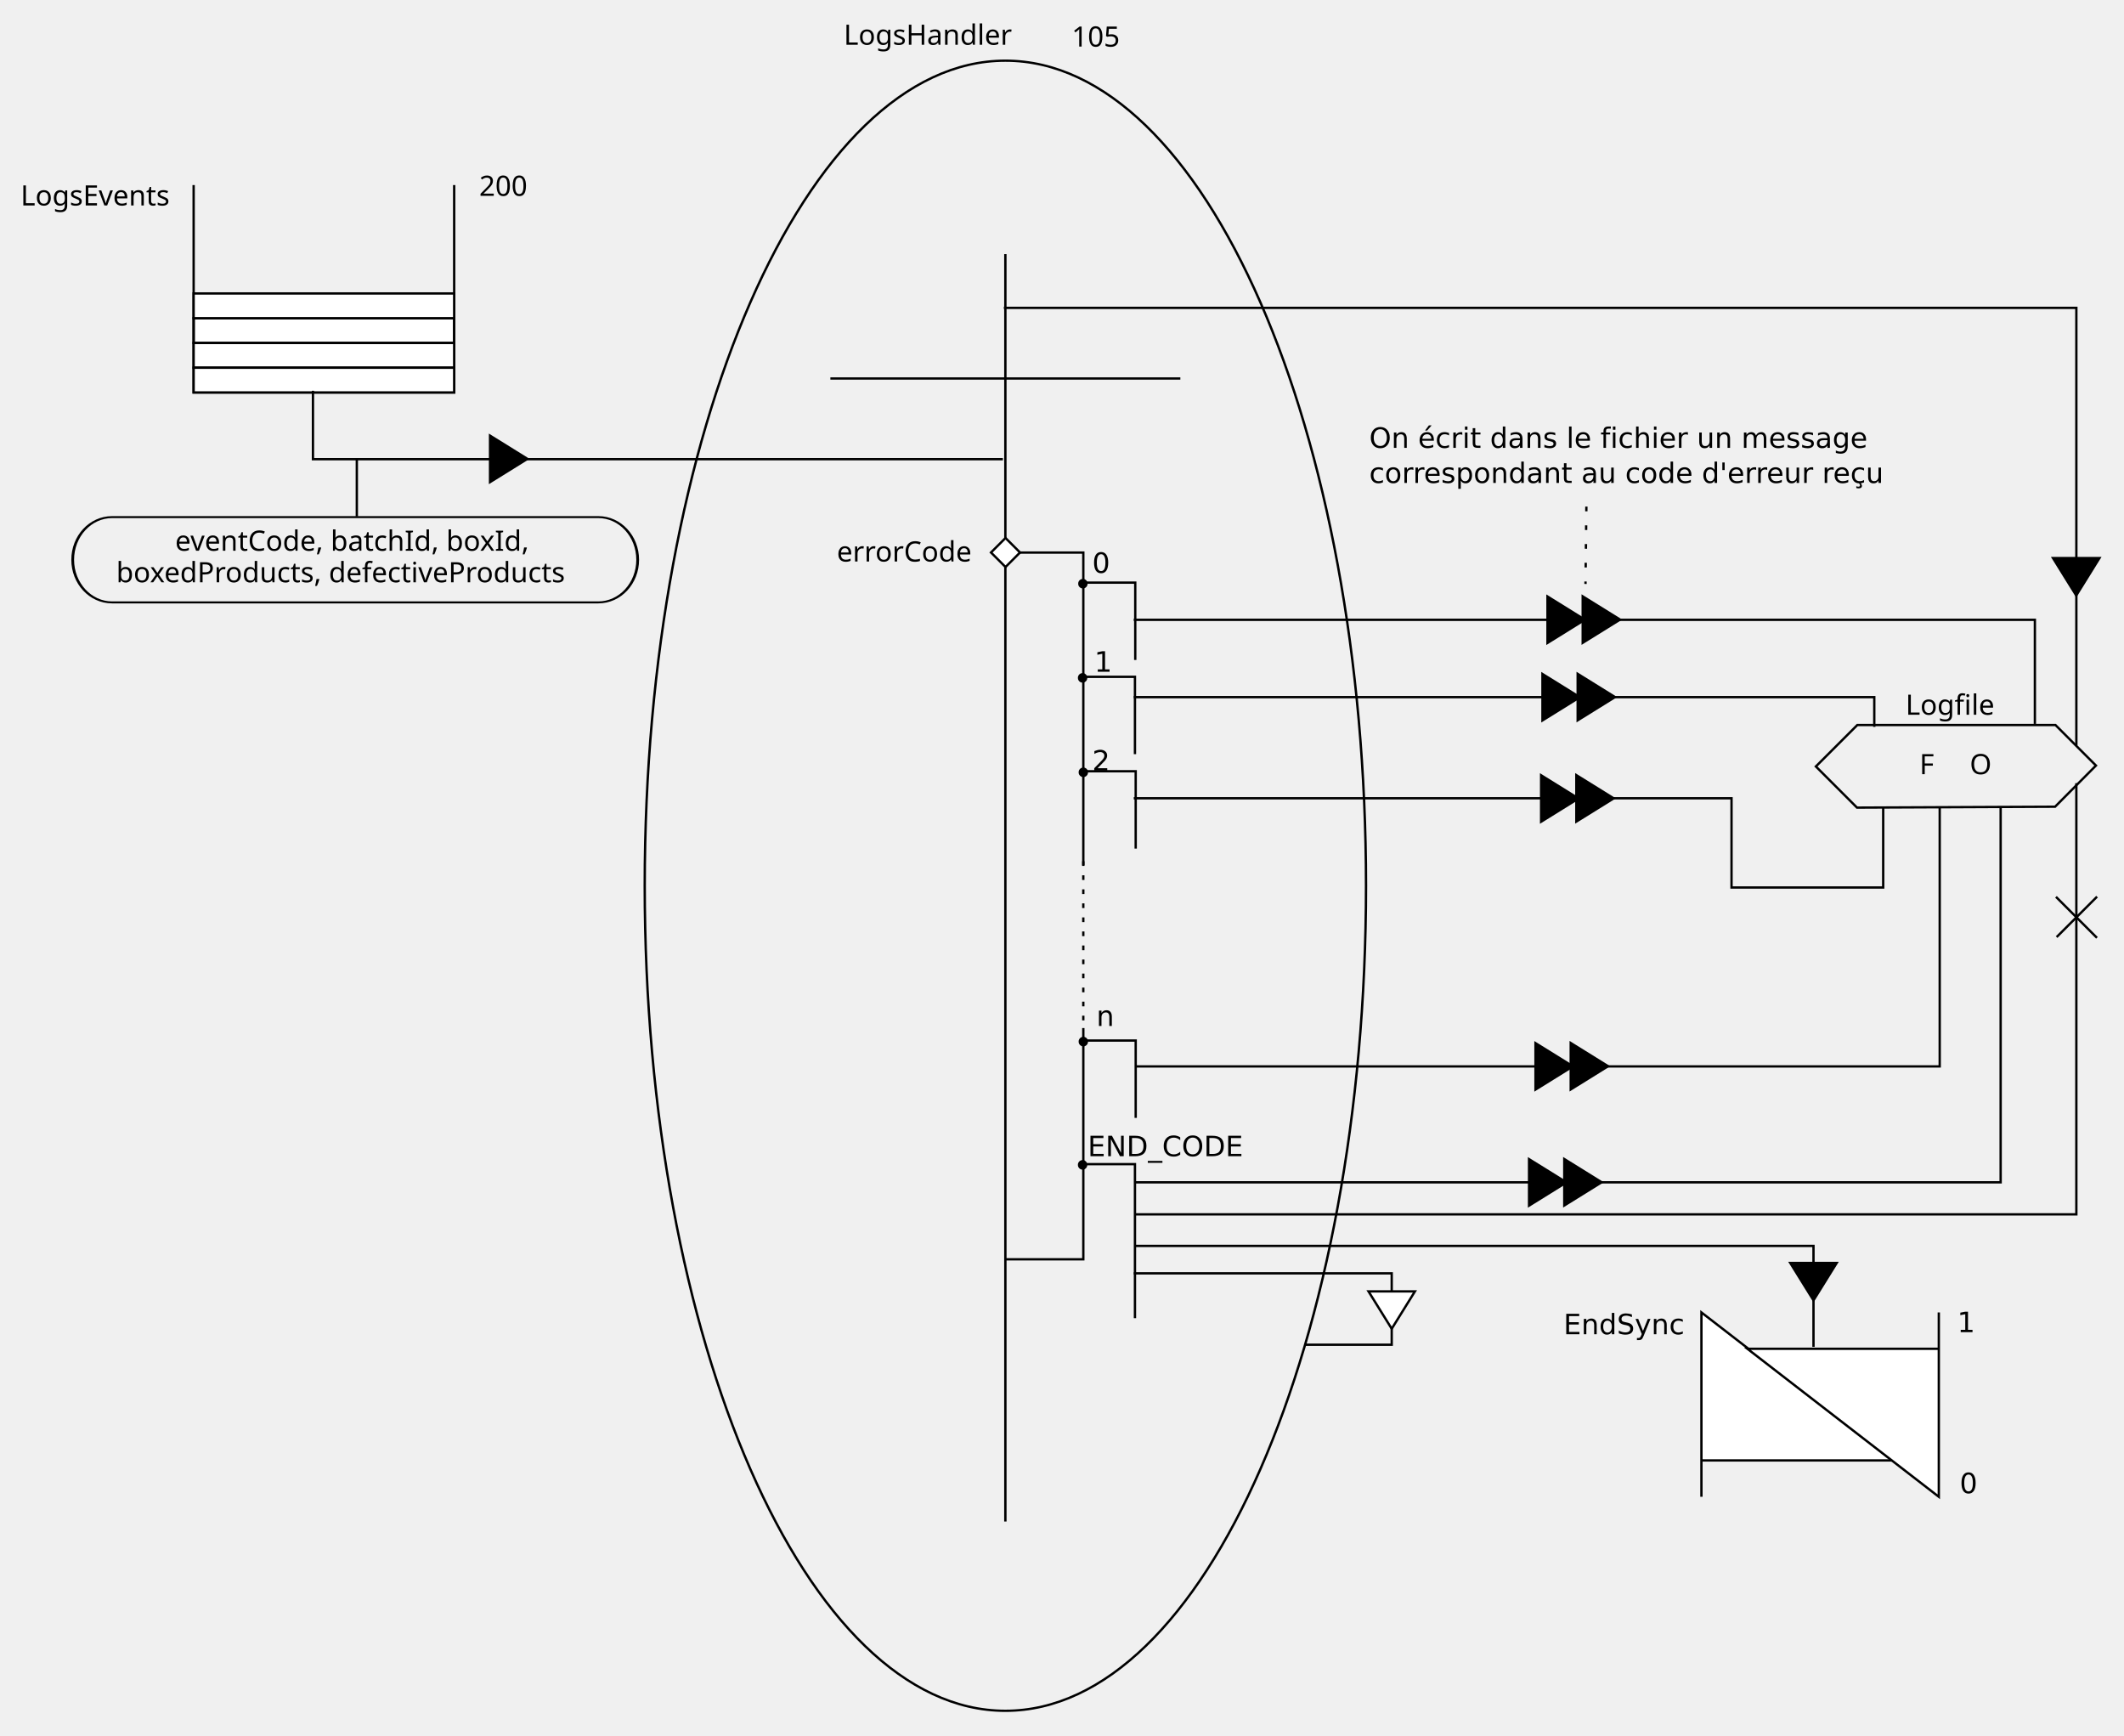
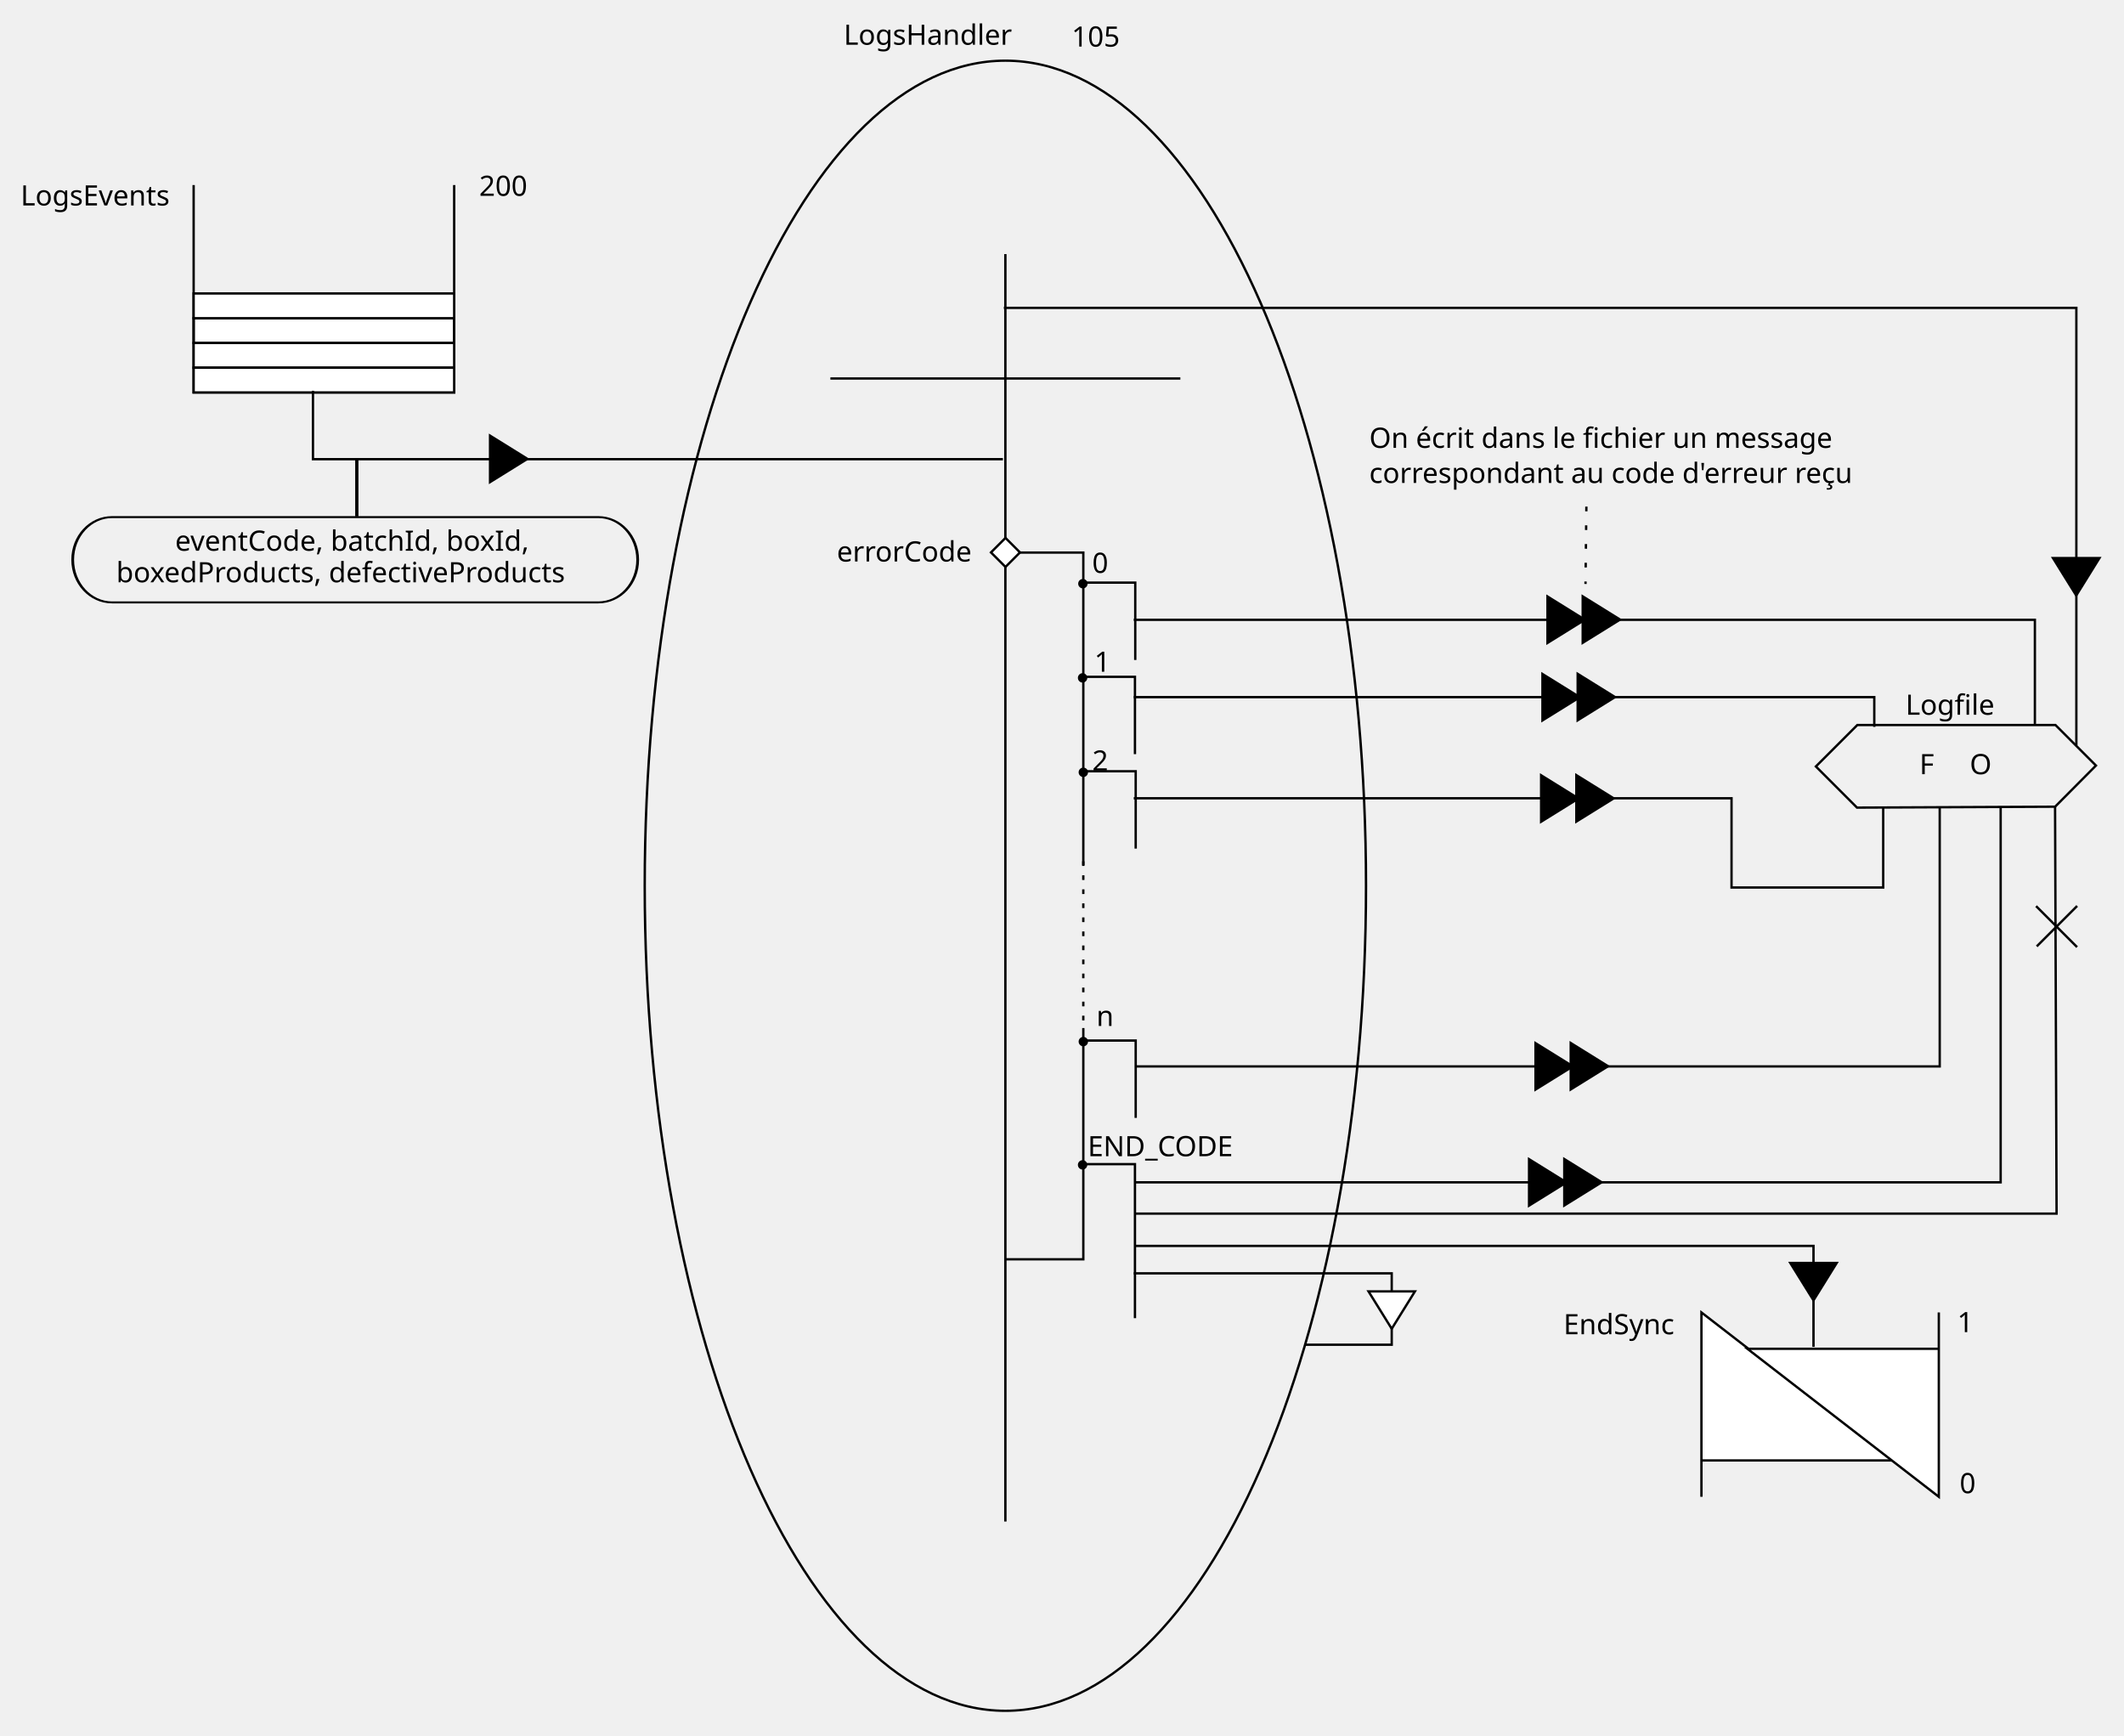
- <svg xmlns="http://www.w3.org/2000/svg" version="1.1" id="Layer_1" x="0px" y="0px" width="907.883" height="741.652" viewBox="0 0 907.883 741.652" xml:space="preserve">
-   <defs id="defs103">
-     <marker orient="auto" refY="0" refX="0" id="Arrow2Lend" style="overflow:visible">
-       <path id="path4128" style="font-size:12px;fill-rule:evenodd;stroke-width:0.625;stroke-linejoin:round" d="M 8.719,4.034 -2.207,0.016 8.719,-4.002 c -1.745,2.372 -1.735,5.617 -6e-7,8.035 z" transform="matrix(-1.1,0,0,-1.1,-1.1,0)" />
-     </marker>
-   </defs>
+ <svg xmlns="http://www.w3.org/2000/svg" version="1.1" id="Layer_1" x="0px" y="0px" width="907.883px" height="741.652px" viewBox="0 0 907.883 741.652" enable-background="new 0 0 907.883 741.652" xml:space="preserve">
+   <defs>
+ 	
+ 	
+ 		</defs>
  <g id="g3850" transform="translate(54.49434,-34.35297)">
-     <rect id="rect31" height="10.577" width="111.363" style="fill:#ffffff;stroke:#000000;stroke-width:1" y="170.348" x="28.275" />
-     <polyline transform="translate(-5.517628,-8.644441)" id="polyline27" points="145.157,122.088 145.157,210.724 33.793,210.724 33.793,122.088 " style="fill:none;stroke:#000000;stroke-width:1" />
-     <rect id="rect29" height="10.577" width="111.363" style="fill:#ffffff;stroke:#000000;stroke-width:1" y="159.771" x="28.275" />
-     <rect id="rect33" height="10.577" width="111.363" style="fill:#ffffff;stroke:#000000;stroke-width:1" y="180.925" x="28.275" />
-     <rect id="rect35" height="10.577" width="111.363" style="fill:#ffffff;stroke:#000000;stroke-width:1" y="191.502" x="28.275" />
+     <rect id="rect31" x="28.275" y="170.348" fill="#FFFFFF" stroke="#000000" width="111.363" height="10.577" />
+     <polyline id="polyline27" fill="none" stroke="#000000" points="139.639,113.444 139.639,202.079 28.275,202.079 28.275,113.444     " />
+     <rect id="rect29" x="28.275" y="159.771" fill="#FFFFFF" stroke="#000000" width="111.363" height="10.577" />
+     <rect id="rect33" x="28.275" y="180.925" fill="#FFFFFF" stroke="#000000" width="111.363" height="10.576" />
+     <rect id="rect35" x="28.275" y="191.501" fill="#FFFFFF" stroke="#000000" width="111.363" height="10.577" />
  </g>
-   <text style="font-size:12px;font-family:MyriadPro-Regular" id="text39" x="8.822" y="87.801">LogsEvents</text>
+   <text id="text39" transform="matrix(1 0 0 1 8.8225 87.8015)" font-family="'MyriadPro-Regular'" font-size="12">LogsEvents</text>
  <g id="g2917" transform="matrix(1.824297,0,0,1.758623,-963.5486,-288.8494)">
-     <ellipse id="ellipse79" ry="200.504" rx="84.5" cy="379.496" cx="354.5" style="fill:none;stroke:#000000;stroke-width:0.558" d="M 439,379.496 C 439,490.231 401.168,580 354.5,580 307.832,580 270,490.231 270,379.496 c 0,-110.735 37.832,-200.504 84.5,-200.504 46.668,0 84.5,89.769 84.5,200.504 z" transform="translate(409.237,0)" />
-     <line id="line81" y2="534" x2="763.737" y1="226" x1="763.737" style="fill:none;stroke:#000000;stroke-width:0.558" />
-     <line id="line83" y2="256.228" x2="804.737" y1="256.228" x1="722.737" style="fill:none;stroke:#000000;stroke-width:0.558" />
+     <ellipse id="ellipse79" fill="none" stroke="#000000" stroke-width="0.558" cx="763.737" cy="379.496" rx="84.5" ry="200.504">
+ 	</ellipse>
+     <line id="line81" fill="none" stroke="#000000" stroke-width="0.558" x1="763.737" y1="226" x2="763.737" y2="534" />
+     <line id="line83" fill="none" stroke="#000000" stroke-width="0.558" x1="722.737" y1="256.228" x2="804.738" y2="256.228" />
  </g>
-   <text style="font-size:12px;font-family:MyriadPro-Regular" id="text87" x="360.653" y="19.117">LogsHandler</text>
-   <polygon style="stroke:#000000;stroke-width:1" points="99.125,423 83.15,413.079 83.15,432.922 " id="polygon91" transform="translate(126.3157,-226.887)" />
-   <rect id="rect3454-8" width="8.776" height="8.776" x="466.491" y="-141.334" style="fill:#ffffff;fill-opacity:1;stroke:#000000;stroke-width:1;stroke-opacity:1" transform="matrix(0.7071068,0.7071068,-0.7071068,0.7071068,0,0)" />
-   <path style="fill:none;stroke:#000000;stroke-width:1px;stroke-linecap:butt;stroke-linejoin:miter;stroke-opacity:1" d="m 435.936,236.155 27.119,0 0,133.644 m 0,69.56 0,98.835 -33.415,0" id="path2900" />
-   <path id="path4411" d="m 462.373,249 22.881,0 0,33.051" style="fill:none;stroke:#000000;stroke-width:1px;stroke-linecap:butt;stroke-linejoin:miter;stroke-opacity:1" />
-   <path id="path4411-6" d="m 462.244,289.254 22.881,0 0,33.051" style="fill:none;stroke:#000000;stroke-width:1px;stroke-linecap:butt;stroke-linejoin:miter;stroke-opacity:1" />
-   <path transform="translate(67.00362,209.8576)" d="m 397.246,79.846 a 1.51,1.51 0 1 1 -3.019,0 1.51,1.51 0 1 1 3.019,0 z" id="path4026-8" style="fill:#000000;fill-opacity:1;stroke:#000000;stroke-width:1;stroke-miterlimit:4;stroke-opacity:1;stroke-dasharray:none;stroke-dashoffset:0" />
-   <path id="path4411-7" d="m 462.562,329.614 22.881,0 0,33.051" style="fill:none;stroke:#000000;stroke-width:1px;stroke-linecap:butt;stroke-linejoin:miter;stroke-opacity:1" />
-   <path transform="translate(67.32142,250.2178)" d="m 397.246,79.846 a 1.51,1.51 0 1 1 -3.019,0 1.51,1.51 0 1 1 3.019,0 z" id="path4026-85" style="fill:#000000;fill-opacity:1;stroke:#000000;stroke-width:1;stroke-miterlimit:4;stroke-opacity:1;stroke-dasharray:none;stroke-dashoffset:0" />
-   <path id="path4411-9" d="m 462.562,444.703 22.881,0 0,33.051" style="fill:none;stroke:#000000;stroke-width:1px;stroke-linecap:butt;stroke-linejoin:miter;stroke-opacity:1" />
-   <path transform="translate(67.32141,365.3068)" d="m 397.246,79.846 a 1.51,1.51 0 1 1 -3.019,0 1.51,1.51 0 1 1 3.019,0 z" id="path4026-83" style="fill:#000000;fill-opacity:1;stroke:#000000;stroke-width:1;stroke-miterlimit:4;stroke-opacity:1;stroke-dasharray:none;stroke-dashoffset:0" />
-   <path id="path4411-64" d="m 462.88,497.53 22.246,0 0,65.824" style="fill:none;stroke:#000000;stroke-width:1px;stroke-linecap:butt;stroke-linejoin:miter;stroke-opacity:1" />
-   <path transform="translate(67.00362,417.9847)" d="m 397.246,79.846 a 1.51,1.51 0 1 1 -3.019,0 1.51,1.51 0 1 1 3.019,0 z" id="path4026-7" style="fill:#000000;fill-opacity:1;stroke:#000000;stroke-width:1;stroke-miterlimit:4;stroke-opacity:1;stroke-dasharray:none;stroke-dashoffset:0" />
-   <path id="path4461" d="m 463.046,368.08 0,69.28" style="fill:none;stroke:#000000;stroke-width:1;stroke-linecap:butt;stroke-linejoin:miter;stroke-miterlimit:4;stroke-opacity:1;stroke-dasharray:2, 4;stroke-dashoffset:0" />
-   <path id="path4463" d="m 484.618,264.89 385.17,0 0,44.492" style="fill:none;stroke:#000000;stroke-width:1px;stroke-linecap:butt;stroke-linejoin:miter;stroke-opacity:1" />
-   <path id="path4467" d="m 484.618,341.161 255.508,0 0,38.136 64.831,0 0,-34.322" style="fill:none;stroke:#000000;stroke-width:1px;stroke-linecap:butt;stroke-linejoin:miter;stroke-opacity:1" />
-   <path id="path4469" d="m 485.517,455.759 343.593,0 0,-110.785" style="fill:none;stroke:#000000;stroke-width:1px;stroke-linecap:butt;stroke-linejoin:miter;stroke-opacity:1" />
-   <path id="path4473" d="m 484.618,297.94 316.525,0 0,12.712" style="fill:none;stroke:#000000;stroke-width:1px;stroke-linecap:butt;stroke-linejoin:miter;stroke-opacity:1" />
-   <path id="path5265" d="m 484.826,505.296 370.332,0 0,-160.242" style="fill:none;stroke:#000000;stroke-width:1px;stroke-linecap:butt;stroke-linejoin:miter;stroke-opacity:1" />
-   <path style="fill:#000000;fill-opacity:1;stroke:#000000;stroke-width:1;stroke-miterlimit:4;stroke-opacity:1;stroke-dasharray:none;stroke-dashoffset:0" id="path4026" d="m 397.246,79.846 a 1.51,1.51 0 1 1 -3.019,0 1.51,1.51 0 1 1 3.019,0 z" transform="translate(67.13238,169.6031)" />
+   <text id="text87" transform="matrix(1 0 0 1 360.6536 19.1169)" font-family="'MyriadPro-Regular'" font-size="12">LogsHandler</text>
+   <polygon id="polygon91" stroke="#000000" points="225.441,196.113 209.466,186.192 209.466,206.035 " />
+   <rect id="rect3454-8" x="425.41" y="231.739" transform="matrix(-0.7071 -0.7072 0.7072 -0.7071 566.7069 707.0162)" fill="#FFFFFF" stroke="#000000" width="8.776" height="8.775" />
+   <path id="path2900" fill="none" stroke="#000000" d="  M435.936,236.155h27.119V369.8 M463.055,439.36v98.835H429.64" />
+   <path id="path4411" fill="none" stroke="#000000" d="M462.373,249h22.882v33.051" />
+   <path id="path4411-6" fill="none" stroke="#000000" stroke-width="1" d="M462.244,289.255h22.882  v33.051" />
+   <path id="path4026-8" stroke="#000000" d="  M464.25,289.704c0,0.834-0.676,1.51-1.51,1.51s-1.51-0.676-1.51-1.51s0.676-1.51,1.51-1.51S464.25,288.87,464.25,289.704  L464.25,289.704z" />
+   <path id="path4411-7" fill="none" stroke="#000000" stroke-width="1" d="M462.562,329.615h22.881  v33.051" />
+   <path id="path4026-85" stroke="#000000" d="  M464.567,330.064c0,0.834-0.676,1.51-1.51,1.51c-0.833,0-1.509-0.676-1.509-1.51s0.676-1.51,1.509-1.51  C463.891,328.554,464.567,329.23,464.567,330.064L464.567,330.064z" />
+   <path id="path4411-9" fill="none" stroke="#000000" stroke-width="1" d="M462.562,444.704h22.881  v33.051" />
+   <path id="path4026-83" stroke="#000000" d="  M464.567,445.153c0,0.834-0.676,1.51-1.51,1.51c-0.833,0-1.509-0.676-1.509-1.51c0-0.833,0.676-1.509,1.509-1.509  C463.891,443.644,464.567,444.32,464.567,445.153L464.567,445.153z" />
+   <path id="path4411-64" fill="none" stroke="#000000" stroke-width="1" d="  M462.88,497.53h22.246v65.823" />
+   <path id="path4026-7" stroke="#000000" d="  M464.25,497.832c0,0.833-0.676,1.509-1.51,1.509s-1.51-0.676-1.51-1.509c0-0.834,0.676-1.51,1.51-1.51  S464.25,496.998,464.25,497.832L464.25,497.832z" />
+   <path id="path4461" fill="none" stroke="#000000" stroke-dasharray="2,4" d="M463.047,368.081  v69.279" />
+   <path id="path4463" fill="none" stroke="#000000" d="M484.619,264.889h385.169v44.492" />
+   <path id="path4467" fill="none" stroke="#000000" d="M484.619,341.161h255.509v38.136h64.83  v-34.322" />
+   <path id="path4469" fill="none" stroke="#000000" d="M485.517,455.76  H829.11V344.974" />
+   <path id="path4473" fill="none" stroke="#000000" d="M484.619,297.94h316.525v12.712" />
+   <path id="path5265" fill="none" stroke="#000000" d="M484.827,505.296  h370.332V345.053" />
+   <path id="path4026" stroke="#000000" d="  M464.379,249.45c0,0.833-0.676,1.509-1.51,1.509s-1.51-0.676-1.51-1.509c0-0.834,0.676-1.51,1.51-1.51  S464.379,248.616,464.379,249.45L464.379,249.45z" />
  <g id="g4037" transform="matrix(1.393018,0,0,1,30.37884,125.9598)">
-     <path id="path69-0" d="m 161.784,131.492 c 6.67,0 12.077,-8.16 12.077,-18.226 0,-10.066 -5.407,-18.226 -12.077,-18.226 H 12.578 c -6.671,0 -12.078,8.16 -12.078,18.226 0,10.066 5.407,18.226 12.078,18.226 H 161.784 z" style="fill:none;stroke:#000000;stroke-width:0.847" />
-     <path style="fill:none;stroke:#000000;stroke-width:1px;stroke-linecap:butt;stroke-linejoin:miter;stroke-opacity:1" d="m 219.597,205.754 0,24.47" id="path3625" transform="matrix(0.7178659,0,0,1,-69.95983,-135.4681)" />
+     <path id="path69-0" fill="none" stroke="#000000" stroke-width="0.847" d="M161.783,131.492   c6.67,0,12.078-8.16,12.078-18.226c0-10.066-5.407-18.226-12.078-18.226H12.579C5.907,95.041,0.5,103.2,0.5,113.266   c0,10.065,5.407,18.226,12.079,18.226H161.783z" />
+     <path id="path3625" fill="none" stroke="#000000" d="M87.682,70.286v24.47" />
  </g>
-   <text style="font-size:12px;font-family:MyriadPro-Regular" id="text75-8" x="74.854" y="235.366">eventCode, batchId, boxId,</text>
-   <text style="font-size:12px;font-family:MyriadPro-Regular" x="49.686" y="248.849" id="text3623">boxedProducts, defectiveProducts</text>
-   <text style="font-size:12px;font-family:MyriadPro-Regular" id="text15-3-7-8" x="357.694" y="239.976">errorCode</text>
+   <text id="text75-8" transform="matrix(1 0 0 1 74.8542 235.3669)" font-family="'MyriadPro-Regular'" font-size="12">eventCode, batchId, boxId,</text>
+   <text id="text3623" transform="matrix(1 0 0 1 49.6863 248.8494)" font-family="'MyriadPro-Regular'" font-size="12">boxedProducts, defectiveProducts</text>
+   <text id="text15-3-7-8" transform="matrix(1 0 0 1 357.6941 239.9763)" font-family="'MyriadPro-Regular'" font-size="12">errorCode</text>
  <g id="g3162" transform="translate(-7.966279,62.94933)">
-     <text y="267.917" x="828.429" id="text75-8-8" style="font-size:12px;font-family:MyriadPro-Regular">F</text>
-     <text y="267.923" x="849.9" id="text75-8-8-0" style="font-size:12px;font-family:MyriadPro-Regular">O</text>
-     <path id="path2993" d="m 801.854,246.906 -17.717,17.717 17.581,17.581 84.67,-0.389 17.479,-17.589 -17.32,-17.32 -84.693,0 z" style="fill:none;stroke:#000000;stroke-width:1px;stroke-linecap:butt;stroke-linejoin:miter;stroke-opacity:1" />
-     <text y="242.509" x="822.482" id="text39-3-7" style="font-size:12px;font-family:MyriadPro-Regular">Logfile</text>
+     <text id="text75-8-8" transform="matrix(1 0 0 1 828.4299 267.9176)" font-family="'MyriadPro-Regular'" font-size="12">F</text>
+     <text id="text75-8-8-0" transform="matrix(1 0 0 1 849.8997 267.9235)" font-family="'MyriadPro-Regular'" font-size="12">O</text>
+     <path id="path2993" fill="none" stroke="#000000" d="M801.854,246.906l-17.717,17.718   l17.581,17.581l84.67-0.39l17.479-17.589l-17.319-17.32H801.854L801.854,246.906z" />
+     <text id="text39-3-7" transform="matrix(1 0 0 1 822.4817 242.5094)" font-family="'MyriadPro-Regular'" font-size="12">Logfile</text>
  </g>
-   <text style="font-size:12px;font-family:MyriadPro-Regular" id="text87-5" x="458.068" y="19.909">105</text>
-   <g transform="translate(-306.7234,-391.2785)" id="g3575">
-     <polygon transform="translate(885.0295,233.1302)" id="polygon91-1" points="83.15,432.922 99.125,423 83.15,413.079 " style="stroke:#000000;stroke-width:1" />
-     <polygon transform="translate(900.0855,233.0741)" id="polygon91-7" points="83.15,413.079 83.15,432.922 99.125,423 " style="stroke:#000000;stroke-width:1" />
+   <text id="text87-5" transform="matrix(1 0 0 1 458.0681 19.9089)" font-family="'MyriadPro-Regular'" font-size="12">105</text>
+   <g id="g3575" transform="translate(-306.7234,-391.2785)">
+     <polygon id="polygon91-1" stroke="#000000" points="968.18,666.053 984.155,656.13 968.18,646.209  " />
+     <polygon id="polygon91-7" stroke="#000000" points="983.236,646.153 983.236,665.996 999.21,656.074  " />
  </g>
-   <text style="font-size:12px;font-family:MyriadPro-Regular" id="text39-6" x="204.815" y="83.694">200</text>
-   <path style="fill:none;stroke:#000000;stroke-width:1px;stroke-linecap:butt;stroke-linejoin:miter;stroke-opacity:1" d="m 133.771,167.008 0,29.237 294.915,0" id="path3186" />
-   <text xml:space="preserve" style="font-size:12px;font-style:normal;font-weight:normal;line-height:125%;letter-spacing:0px;word-spacing:0px;fill:#000000;fill-opacity:1;stroke:none;font-family:Bitstream Vera Sans" x="585.271" y="191.402" id="text4405">
-     <tspan id="tspan4407" x="585.271" y="191.402">On écrit dans le fichier un message</tspan>
-     <tspan x="585.271" y="206.402" id="tspan4409">correspondant au code d'erreur reçu</tspan>
-   </text>
-   <g transform="translate(-308.8752,-358.1622)" id="g3575-8">
-     <polygon transform="translate(885.0295,233.1302)" id="polygon91-1-0" points="99.125,423 83.15,413.079 83.15,432.922 " style="stroke:#000000;stroke-width:1" />
-     <polygon transform="translate(900.0855,233.0741)" id="polygon91-7-7" points="83.15,432.922 99.125,423 83.15,413.079 " style="stroke:#000000;stroke-width:1" />
+   <text id="text39-6" transform="matrix(1 0 0 1 204.8147 83.6941)" font-family="'MyriadPro-Regular'" font-size="12">200</text>
+   <path id="path3186" fill="none" stroke="#000000" d="M133.771,167.009v29.237h294.915" />
+   <text transform="matrix(1 0 0 1 585.2712 191.4021)" font-family="'ArialMT'" font-size="12">On écrit dans le fichier un message</text>
+   <text transform="matrix(1 0 0 1 585.2712 206.4021)" font-family="'ArialMT'" font-size="12">correspondant au code d'erreur reçu</text>
+   <g id="g3575-8" transform="translate(-308.8752,-358.1622)">
+     <polygon id="polygon91-1-0" stroke="#000000" points="984.155,656.131 968.18,646.209 968.18,666.052  " />
+     <polygon id="polygon91-7-7" stroke="#000000" points="983.235,665.996 999.211,656.074 983.235,646.153  " />
  </g>
-   <g transform="translate(-309.4451,-314.8762)" id="g3575-86">
-     <polygon transform="translate(885.0295,233.1302)" id="polygon91-1-5" points="83.15,432.922 99.125,423 83.15,413.079 " style="stroke:#000000;stroke-width:1" />
-     <polygon transform="translate(900.0855,233.0741)" id="polygon91-7-5" points="83.15,413.079 83.15,432.922 99.125,423 " style="stroke:#000000;stroke-width:1" />
+   <g id="g3575-86" transform="translate(-309.4451,-314.8762)">
+     <polygon id="polygon91-1-5" stroke="#000000" points="968.18,666.053 984.155,656.131 968.18,646.21  " />
+     <polygon id="polygon91-7-5" stroke="#000000" points="983.236,646.153 983.236,665.996 999.21,656.074  " />
  </g>
-   <g transform="translate(-311.8485,-200.3993)" id="g3575-7">
-     <polygon transform="translate(885.0295,233.1302)" id="polygon91-1-9" points="83.15,432.922 99.125,423 83.15,413.079 " style="stroke:#000000;stroke-width:1" />
-     <polygon transform="translate(900.0855,233.0741)" id="polygon91-7-1" points="83.15,413.079 83.15,432.922 99.125,423 " style="stroke:#000000;stroke-width:1" />
+   <g id="g3575-7" transform="translate(-311.8485,-200.3993)">
+     <polygon id="polygon91-1-9" stroke="#000000" points="968.179,666.052 984.155,656.13 968.179,646.21  " />
+     <polygon id="polygon91-7-1" stroke="#000000" points="983.236,646.153 983.236,665.997 999.211,656.075  " />
  </g>
-   <path style="fill:none;stroke:#000000;stroke-width:1;stroke-linecap:butt;stroke-linejoin:miter;stroke-miterlimit:4;stroke-opacity:1;stroke-dasharray:2, 6;stroke-dashoffset:0" d="m 678.082,216.516 -0.374,33.056" id="path4532" />
-   <text xml:space="preserve" style="font-size:12px;font-style:normal;font-weight:normal;line-height:125%;letter-spacing:0px;word-spacing:0px;fill:#000000;fill-opacity:1;stroke:none;font-family:Bitstream Vera Sans" x="466.849" y="244.83" id="text4534">
-     <tspan id="tspan4536" x="466.849" y="244.83">0</tspan>
-   </text>
-   <text xml:space="preserve" style="font-size:12px;font-style:normal;font-weight:normal;line-height:125%;letter-spacing:0px;word-spacing:0px;fill:#000000;fill-opacity:1;stroke:none;font-family:Bitstream Vera Sans" x="467.748" y="287.077" id="text4538">
-     <tspan id="tspan4540" x="467.748" y="287.077">1</tspan>
-   </text>
-   <text xml:space="preserve" style="font-size:12px;font-style:normal;font-weight:normal;line-height:125%;letter-spacing:0px;word-spacing:0px;fill:#000000;fill-opacity:1;stroke:none;font-family:Bitstream Vera Sans" x="466.849" y="329.323" id="text4542">
-     <tspan id="tspan4544" x="466.849" y="329.323">2</tspan>
-   </text>
-   <text xml:space="preserve" style="font-size:12px;font-style:normal;font-weight:normal;line-height:125%;letter-spacing:0px;word-spacing:0px;fill:#000000;fill-opacity:1;stroke:none;font-family:Bitstream Vera Sans" x="468.647" y="438.468" id="text4546">
-     <tspan id="tspan4548" x="468.647" y="438.468">n</tspan>
-   </text>
-   <text xml:space="preserve" style="font-size:12px;font-style:normal;font-weight:normal;line-height:125%;letter-spacing:0px;word-spacing:0px;fill:#000000;fill-opacity:1;stroke:none;font-family:Bitstream Vera Sans" x="464.942" y="494.139" id="text4550">
-     <tspan id="tspan4552" x="464.942" y="494.139">END_CODE</tspan>
-   </text>
-   <path style="fill:none;stroke:#000000;stroke-width:1px;stroke-linecap:butt;stroke-linejoin:miter;stroke-opacity:1" d="m 484.618,544.193 110.258,0 0,30.508 -37.364,0" id="path4554" />
-   <polygon style="fill:#ffffff;stroke:#000000;stroke-width:1" points="99.125,456.12 83.15,446.199 83.15,466.042 " id="polygon95-2" transform="matrix(0,1,-1,0,1050.997,468.7589)" />
-   <g transform="translate(-314.6013,-150.8068)" id="g3575-7-8">
-     <polygon transform="translate(885.0295,233.1302)" id="polygon91-1-9-3" points="83.15,432.922 99.125,423 83.15,413.079 " style="stroke:#000000;stroke-width:1" />
-     <polygon transform="translate(900.0855,233.0741)" id="polygon91-7-1-9" points="83.15,413.079 83.15,432.922 99.125,423 " style="stroke:#000000;stroke-width:1" />
+   <path id="path4532" fill="none" stroke="#000000" stroke-dasharray="2,6" d="  M678.083,216.515l-0.374,33.056" />
+   <text transform="matrix(1 0 0 1 466.8494 244.8298)" font-family="'ArialMT'" font-size="12">0</text>
+   <text transform="matrix(1 0 0 1 467.7478 287.0768)" font-family="'ArialMT'" font-size="12">1</text>
+   <text transform="matrix(1 0 0 1 466.8494 329.3229)" font-family="'ArialMT'" font-size="12">2</text>
+   <text transform="matrix(1 0 0 1 468.6472 438.4675)" font-family="'ArialMT'" font-size="12">n</text>
+   <text transform="matrix(1 0 0 1 464.9431 494.1393)" font-family="'ArialMT'" font-size="12">END_CODE</text>
+   <path id="path4554" fill="none" stroke="#000000" d="M484.619,544.193  h110.258v30.508h-37.364" />
+   <polygon id="polygon95-2" fill="#FFFFFF" stroke="#000000" points="594.878,567.884 604.799,551.909 584.956,551.909 " />
+   <g id="g3575-7-8" transform="translate(-314.6013,-150.8068)">
+     <polygon id="polygon91-1-9-3" stroke="#000000" points="968.18,666.053 984.155,656.131 968.18,646.21  " />
+     <polygon id="polygon91-7-1-9" stroke="#000000" points="983.236,646.153 983.236,665.996 999.21,656.074  " />
  </g>
  <g id="g2965-7" transform="translate(612.3832,546.1705)">
-     <polyline id="polyline5-6" points="114.878,93.52 114.878,14.731 196.696,77.989 114.878,77.989 " style="fill:#ffffff;stroke:#000000;stroke-width:1" />
-     <polyline transform="translate(-7.627119,0)" id="polyline7-8" points="223.969,14.731 223.969,93.52 142.15,30.262 223.969,30.262 " style="fill:#ffffff;stroke:#000000;stroke-width:1" />
+     <polyline id="polyline5-6" fill="#FFFFFF" stroke="#000000" points="114.878,93.521 114.878,14.732 196.697,77.989 114.878,77.989     " />
+     <polyline id="polyline7-8" fill="#FFFFFF" stroke="#000000" points="216.342,14.732 216.342,93.521 134.523,30.262 216.342,30.262     " />
  </g>
-   <rect x="677.646" y="554.179" style="fill:none" width="97.728" height="20.455" id="rect17-8" />
-   <text xml:space="preserve" style="font-size:12px;font-style:normal;font-weight:normal;line-height:125%;letter-spacing:0px;word-spacing:0px;fill:#000000;fill-opacity:1;stroke:none;font-family:Bitstream Vera Sans" x="668.311" y="570.224" id="text4903-4">
-     <tspan id="tspan4905-7" x="668.311" y="570.224">EndSync</tspan>
-   </text>
-   <text xml:space="preserve" style="font-size:12px;font-style:normal;font-weight:normal;line-height:125%;letter-spacing:0px;word-spacing:0px;fill:#000000;fill-opacity:1;stroke:none;font-family:Bitstream Vera Sans" x="836.606" y="569.326" id="text4903-0">
-     <tspan id="tspan4905-6" x="836.606" y="569.326">1</tspan>
-   </text>
-   <text xml:space="preserve" style="font-size:12px;font-style:normal;font-weight:normal;line-height:125%;letter-spacing:0px;word-spacing:0px;fill:#000000;fill-opacity:1;stroke:none;font-family:Bitstream Vera Sans" x="837.62" y="638.154" id="text4903-0-5-7">
-     <tspan id="tspan4905-6-6-3" x="837.62" y="638.154">0</tspan>
-   </text>
-   <path style="fill:none;stroke:#000000;stroke-width:1px;stroke-linecap:butt;stroke-linejoin:miter;stroke-opacity:1" d="m 484.826,532.467 290.333,0 0,43.145" id="path5336" />
-   <polygon style="stroke:#000000;stroke-width:1" points="83.15,413.079 83.15,432.922 99.125,423 " id="polygon91-0" transform="matrix(0,1,-1,0,1198.16,456.6098)" />
-   <path style="fill:none;stroke:#000000;stroke-width:1px;stroke-linecap:butt;stroke-linejoin:miter;stroke-opacity:1" d="m 429.097,131.573 458.421,0 0,186.964" id="path5373" />
-   <path style="fill:none;stroke:#000000;stroke-width:1px;stroke-linecap:butt;stroke-linejoin:miter;stroke-opacity:1" d="m 484.826,518.984 402.691,0 0,-184.267" id="path5375" />
-   <polygon style="stroke:#000000;stroke-width:1" points="83.15,432.922 99.125,423 83.15,413.079 " id="polygon91-74" transform="matrix(0,1,-1,0,1310.462,155.3697)" />
+   <rect id="rect17-8" x="677.647" y="554.179" fill="none" width="97.728" height="20.455" />
+   <text transform="matrix(1 0 0 1 668.3113 570.2243)" font-family="'ArialMT'" font-size="12">EndSync</text>
+   <text transform="matrix(1 0 0 1 836.6062 569.3259)" font-family="'ArialMT'" font-size="12">1</text>
+   <text transform="matrix(1 0 0 1 837.6199 638.154)" font-family="'ArialMT'" font-size="12">0</text>
+   <path id="path5336" fill="none" stroke="#000000" d="M484.827,532.466H775.16v43.146" />
+   <polygon id="polygon91-0" stroke="#000000" points="785.082,539.76 765.238,539.76 775.161,555.735 " />
+   <path id="path5373" fill="none" stroke="#000000" d="M429.097,131.573  h458.421v186.964" />
+   <path id="path5375" fill="none" stroke="#000000" d="M485.517,518.66  h393.547l-0.643-173.896" />
+   <polygon id="polygon91-74" stroke="#000000" points="877.54,238.519 887.462,254.495 897.383,238.519 " />
  <g id="g3212" transform="translate(360.1758,-248.3923)">
-     <path id="path3118-9" d="m 536.188,631.602 -17.28,17.28" style="fill:none;stroke:#000000;stroke-width:1px;stroke-linecap:butt;stroke-linejoin:miter;stroke-opacity:1" />
-     <path id="path3120-9" d="m 518.63,631.681 17.519,17.519" style="fill:none;stroke:#000000;stroke-width:1px;stroke-linecap:butt;stroke-linejoin:miter;stroke-opacity:1" />
+     <path id="path3118-9" fill="none" stroke="#000000" stroke-width="1" d="M527.687,635.567   l-17.28,17.28" />
+     <path id="path3120-9" fill="none" stroke="#000000" stroke-width="1" d="M510.129,635.646   l17.519,17.519" />
  </g>
</svg>
